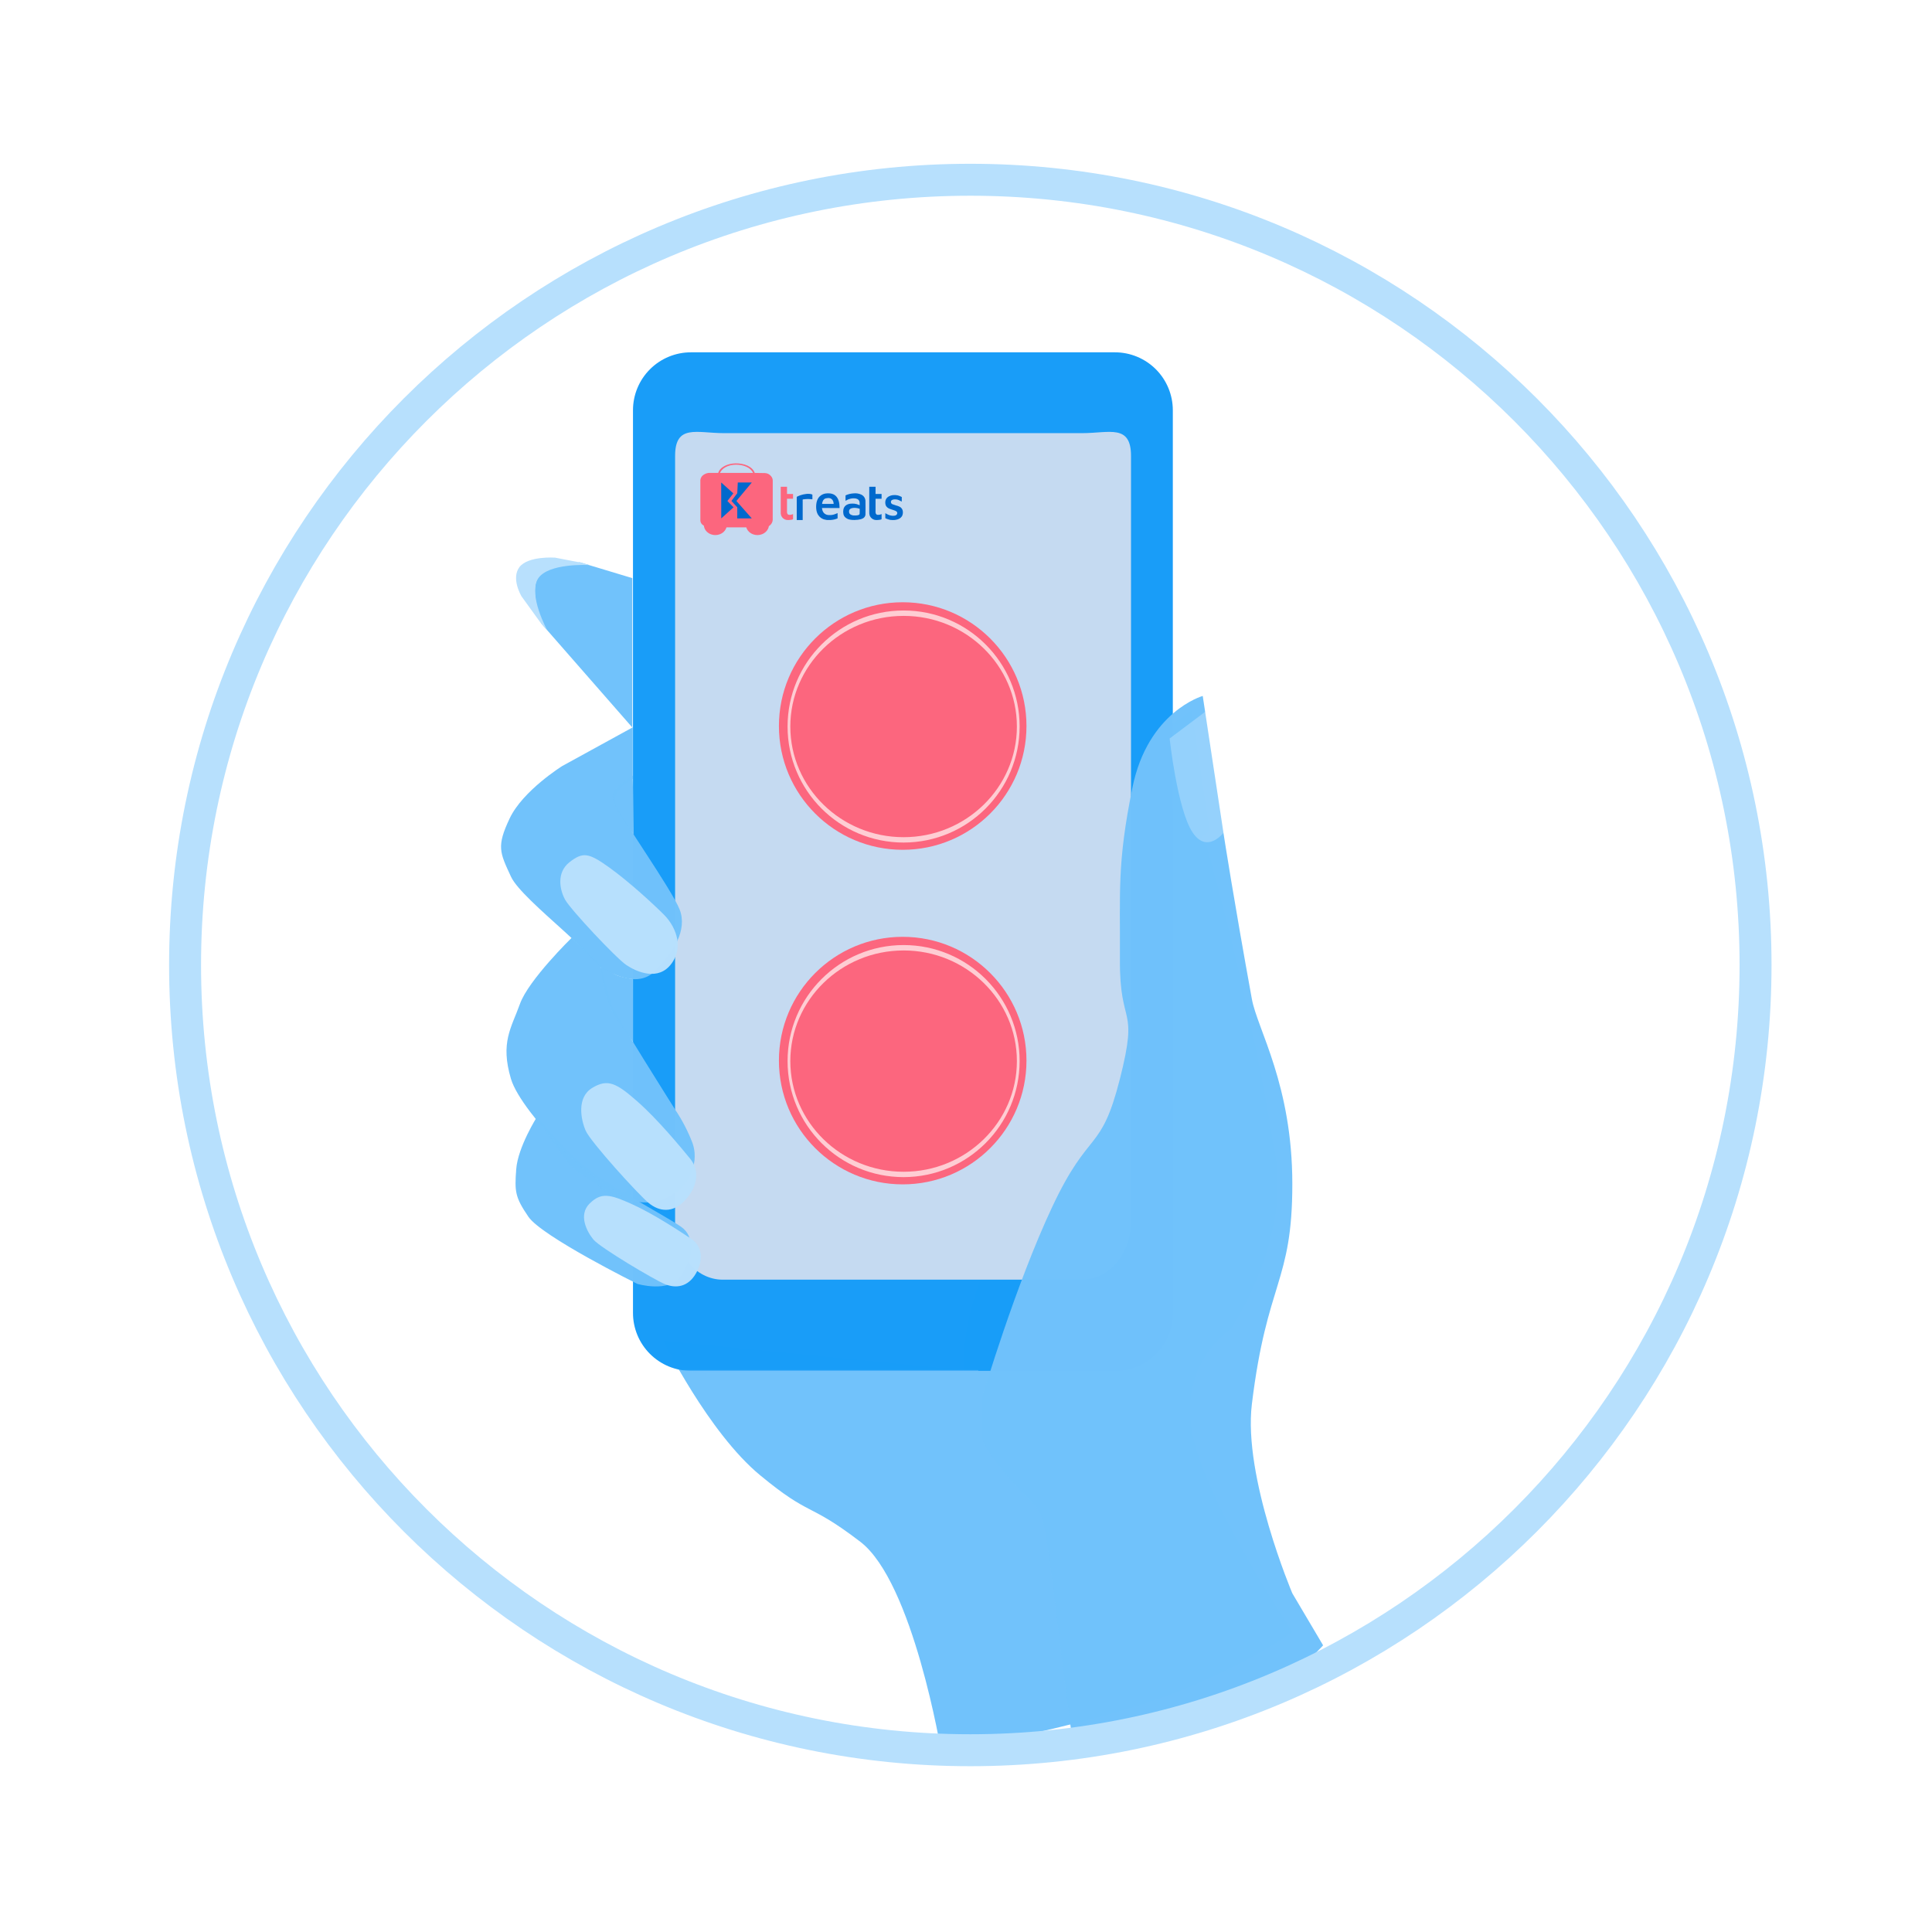
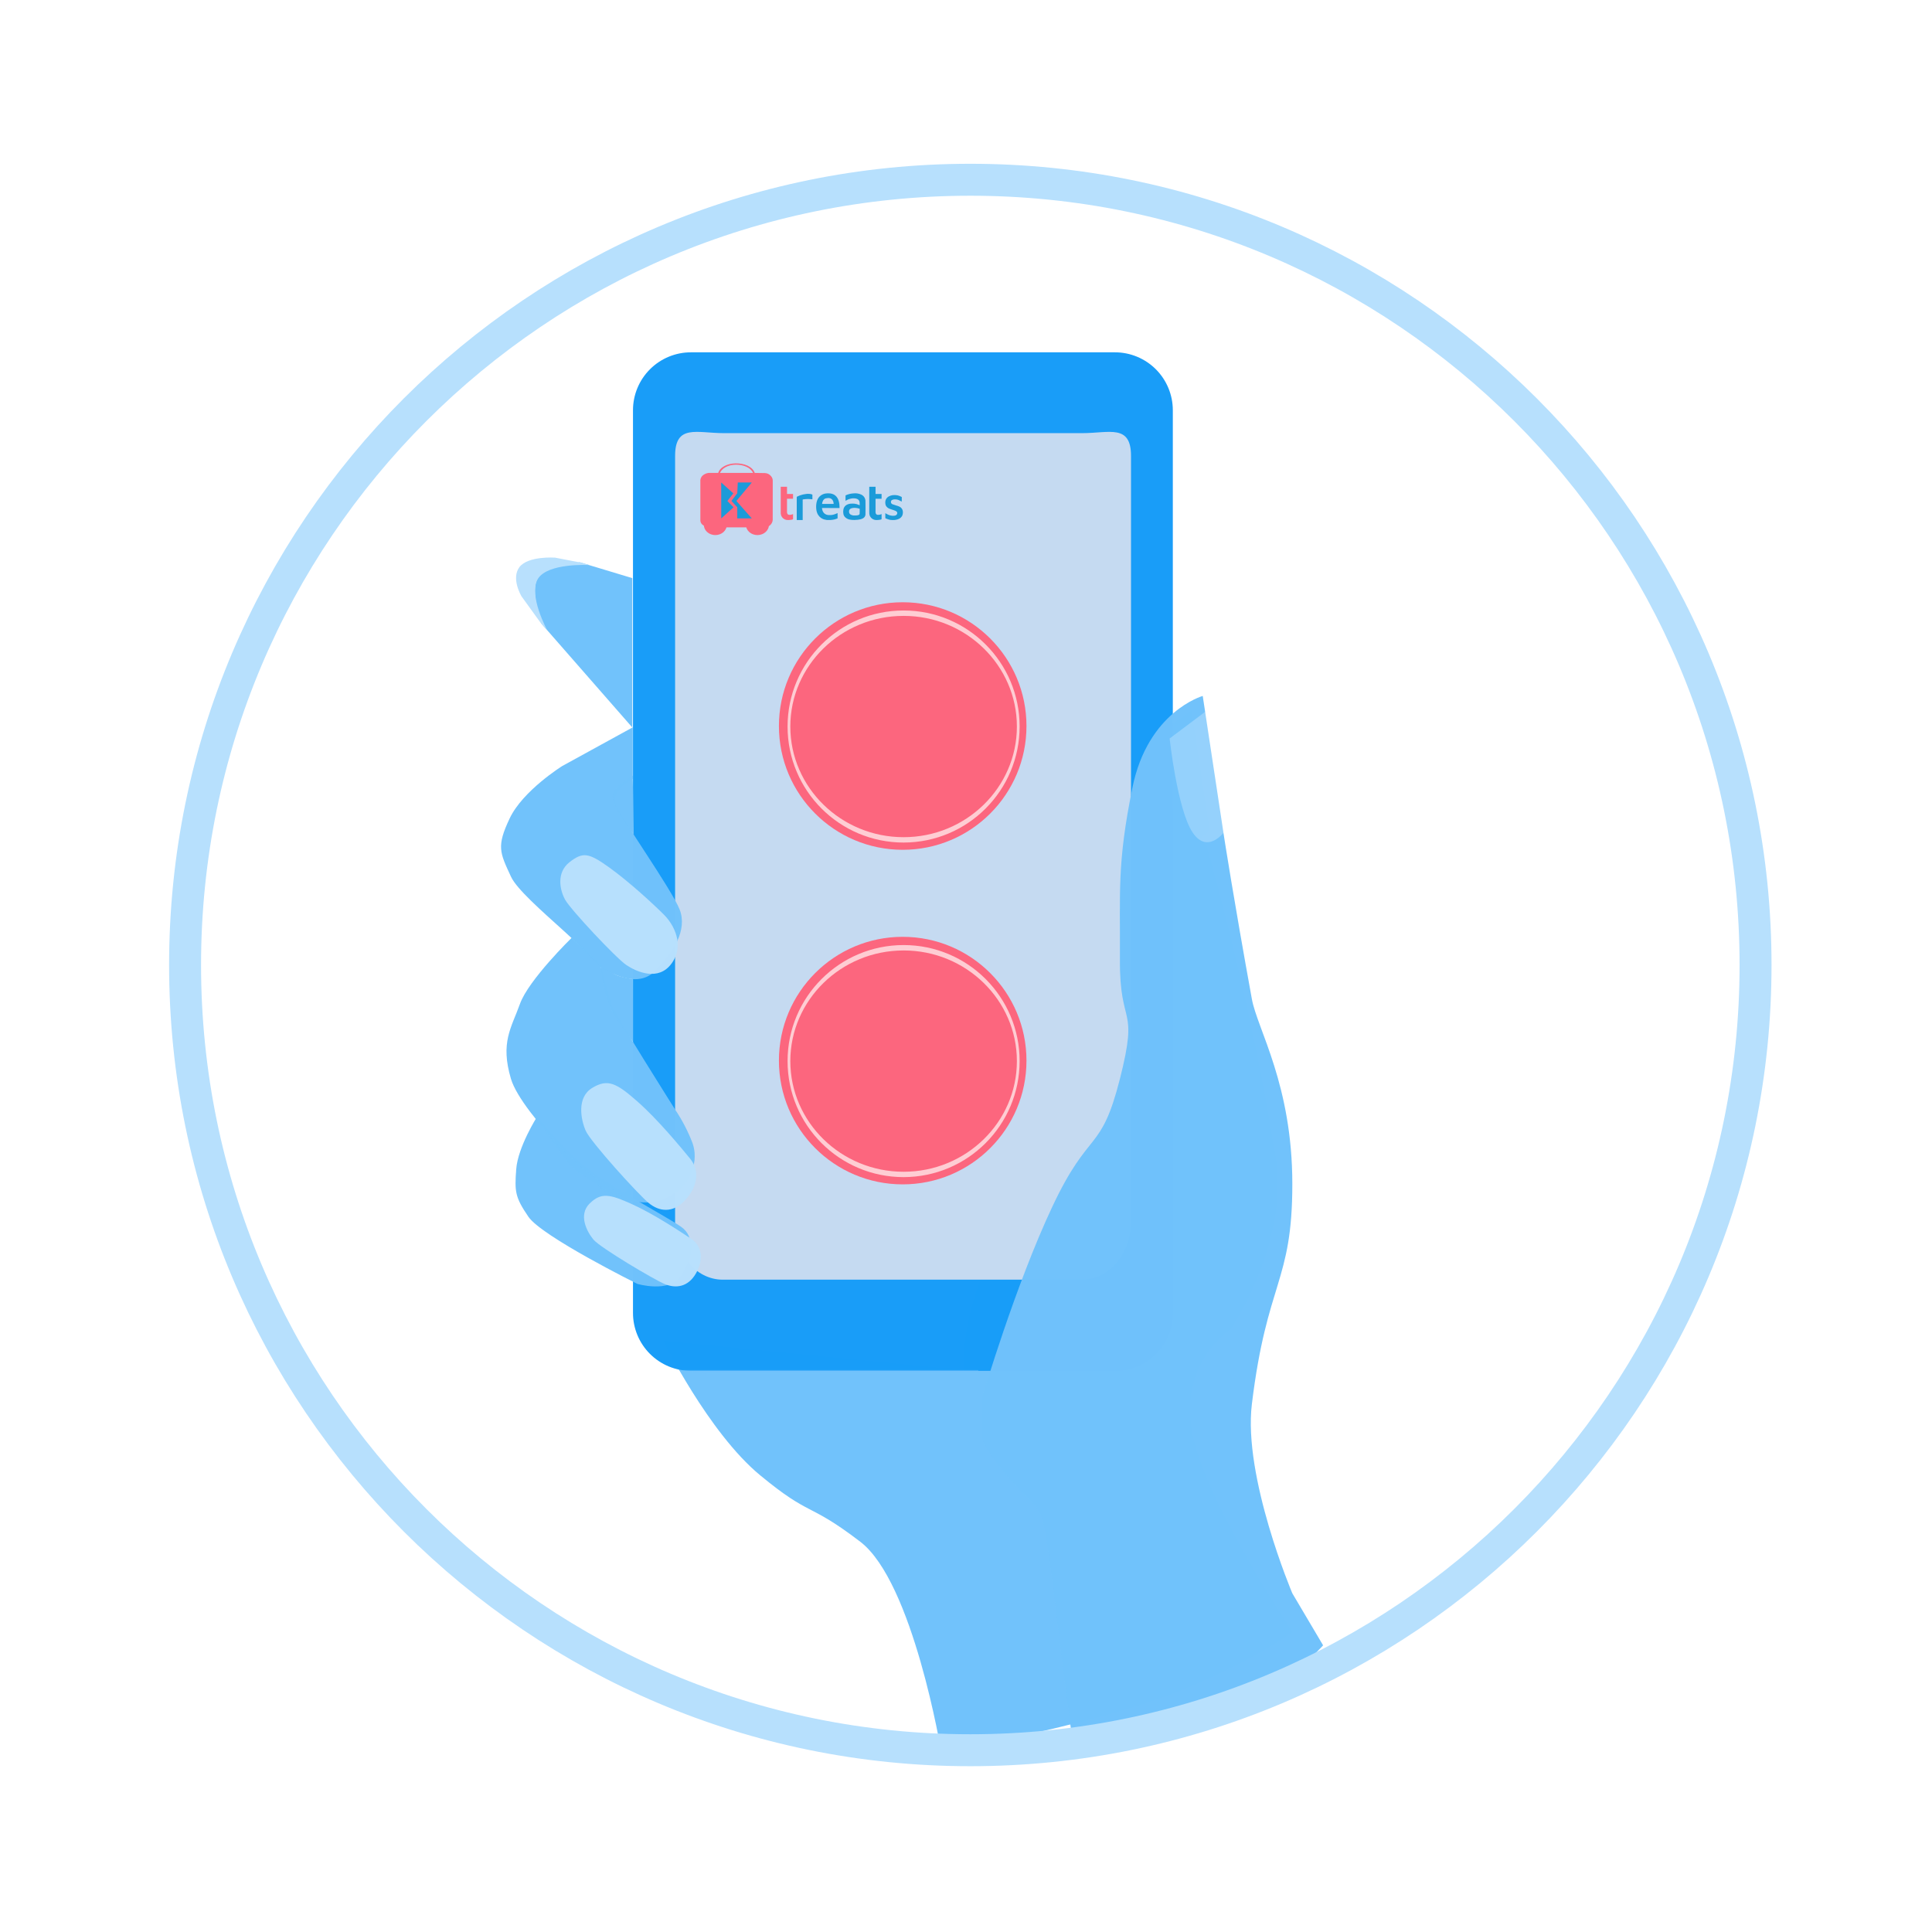
<svg xmlns="http://www.w3.org/2000/svg" width="1451" height="1451" viewBox="0 0 1451 1451">
  <defs>
    <style>
      .cls-1 {
        clip-path: url(#clip-Step_1);
      }

      .cls-2 {
        fill: #FFEFEF;
        opacity: 0.75;
      }

      .cls-3 {
        fill: rgba(255,202,8,0);
      }

      .cls-4 {
        fill: url(#linear-gradient);
      }

      .cls-5 {
        fill: #70C2FB;opacity: 0.99;
      }

      .cls-6 {
        fill: #70C2FB;opacity: 0.45;
      }

      .cls-7 {
        fill: #179CF8;opacity: 0.99;
      }

      .cls-10, .cls-7 {
        fill-rule: evenodd;
      }

      .cls-8 {
        fill: #FC667E;
      }

      .cls-10, .cls-9 {
-         fill: #0069cd;
+         fill: #1B9BD9;
      }

      .cls-11 {
        fill: rgba(255,255,255,0.25);
      }

      .cls-12 {
        fill: #70C2FB;opacity: 0.45;
      }

      .cls-13 {
        fill: #70C2FB;opacity: 0.99;
      }

      .cls-14 {
        fill: #B7E0FD;opacity: 0.99;
      }

      .cls-15 {
        fill: none;
        stroke: #B7E0FD;
        stroke-width: 24px;
        opacity: 1;
      }

      .cls-16, .cls-17 {
        stroke: none;
      }

      .cls-17 {
        fill: rgba(255,202,8,0.1);
      }
    </style>
    <linearGradient id="linear-gradient" x1="3.487" y1="1.332" x2="-0.315" y2="0.425" gradientUnits="objectBoundingBox">
      <stop offset="0" stop-color="#cf9174" />
      <stop offset="1" stop-color="#91624c" />
    </linearGradient>
    <clipPath id="clip-Step_1">
      <rect width="1451" height="1451" />
    </clipPath>
  </defs>
  <g id="Step_1" data-name="Step 1" class="cls-1">
    <rect fill="none" width="1451" height="1451" />
    <rect id="Rectangle_508" data-name="Rectangle 508" fill="none" width="1451" height="1451" />
    <g id="Group_2440" data-name="Group 2440" transform="translate(-3343 -1477)">
      <rect id="Rectangle_509" data-name="Rectangle 509" fill="none" width="1451" height="1451" transform="translate(3346 1477)" />
      <g id="Group_2321" data-name="Group 2321" transform="translate(3482 1612)">
        <g id="Group_2320" data-name="Group 2320" transform="translate(241.925 129.602)">
          <g id="Path_4327" data-name="Path 4327" class="cls-3" transform="translate(58.146 510.177)">
            <path class="cls-16" d="M9.431,0H245.21a9.431,9.431,0,0,1,9.431,9.431v96.2a9.431,9.431,0,0,1-9.431,9.431H9.431A9.431,9.431,0,0,1,0,105.629V9.431A9.431,9.431,0,0,1,9.431,0Z" />
            <path class="cls-17" d="M 9.431 1 C 4.782 1 1 4.782 1 9.431 L 1 105.629 C 1 110.278 4.782 114.06 9.431 114.06 L 245.21 114.06 C 249.859 114.06 253.641 110.278 253.641 105.629 L 253.641 9.431 C 253.641 4.782 249.859 1 245.21 1 L 9.431 1 M 9.431 -7.62939453125e-06 L 245.21 -7.62939453125e-06 C 250.419 -7.62939453125e-06 254.641 4.222 254.641 9.431 L 254.641 105.629 C 254.641 110.838 250.419 115.06 245.21 115.06 L 9.431 115.06 C 4.222 115.06 0 110.838 0 105.629 L 0 9.431 C 0 4.222 4.222 -7.62939453125e-06 9.431 -7.62939453125e-06 Z" />
          </g>
          <path id="Path_4328" data-name="Path 4328" class="cls-4" d="M955.739,760.706s19.06,72.95,12.049,97.487-12.049,61.34-12.049,61.34S956.122,791.157,955.739,760.706Z" transform="translate(-613.805 -355.101)" />
          <g id="Group_2317" data-name="Group 2317" transform="translate(117.318 268.622)">
            <path id="Path_4072" data-name="Path 4072" class="cls-5" d="M-5487.53,2197.271s-28.195-59.612-39.544-3.972,18.093,143.825,18.093,143.825l-18.093,87.442s-38.025,60.893-69.83,118.369-26.8,98.672-26.8,98.672l-225.887-22.126s33.745,68.786,72.514,100.85,35.585,19.658,75.353,50.052,60.834,157.987,60.834,157.987,88.127-15.419,153.359-36.757,110.495-53.368,110.495-53.368-66.442-98.586-75.675-150.988,29.217-76.673,29.217-76.673,48.014-70.911,32.105-137.4c-16.422-107.321-50.275-225.283-50.275-225.283Z" transform="translate(5849.589 -2145.695)" />
            <path id="Path_4077" data-name="Path 4077" class="cls-6" d="M-5719.263,2150.417l-30.715,21.371s11.676,51.317,22.748,68.422,21.54,0,21.54,0Z" transform="translate(6116.077 -2150.417)" />
          </g>
          <g id="Group_2318" data-name="Group 2318" transform="translate(94.471)">
            <path id="Path_1010" data-name="Path 1010" class="cls-7" d="M-276.521,1065.166a43.507,43.507,0,0,0,43.578,43.578H85.335a43.507,43.507,0,0,0,43.578-43.578v-677.8a43.507,43.507,0,0,0-43.578-43.578H-232.943a43.507,43.507,0,0,0-43.578,43.578Z" transform="translate(276.521 -343.789)" />
            <path id="Path_1011" data-name="Path 1011" class="cls-2" d="M-236.7,988.189H33.332c20.233,0,36.575-19.454,36.575-43.578V369.533c0-24.124-16.342-17.12-36.575-17.12H-235.92c-20.233,0-36.574-7-36.574,17.12V944.611C-273.272,968.735-256.931,988.189-236.7,988.189Z" transform="translate(304.125 -291.712)" />
            <g id="Group_2428" data-name="Group 2428" transform="translate(49.604 83.398)">
              <g id="Group_1926" data-name="Group 1926" transform="translate(61.352 17.597)">
                <path id="Path_3096" data-name="Path 3096" class="cls-8" d="M656.459,248.2v18.68a7.628,7.628,0,0,0,.341,2.991,5.4,5.4,0,0,0,3.779,3.19,9.359,9.359,0,0,0,2.7.039,7.751,7.751,0,0,0,1.785-.284c.166-.056.486-.106.594-.256a.6.6,0,0,0,.047-.342v-3.543c-.317.091-.6.266-.915.367a5.385,5.385,0,0,1-1.694.231,1.839,1.839,0,0,1-1.144-.259c-1.013-.707-.778-2.166-.778-3.238v-8.6h4.532v-3.589h-4.532V248.2Z" transform="translate(-656.456 -248.203)" />
                <path id="Path_3112" data-name="Path 3112" class="cls-9" d="M656.459,248.2v18.68a7.628,7.628,0,0,0,.341,2.991,5.4,5.4,0,0,0,3.779,3.19,9.359,9.359,0,0,0,2.7.039,7.751,7.751,0,0,0,1.785-.284c.166-.056.486-.106.594-.256a.6.6,0,0,0,.047-.342v-3.543c-.317.091-.6.266-.915.367a5.385,5.385,0,0,1-1.694.231,1.839,1.839,0,0,1-1.144-.259c-1.013-.707-.778-2.166-.778-3.238v-8.6h4.532v-3.589h-4.532V248.2Z" transform="translate(-589.96 -248.203)" />
                <path id="Path_3098" data-name="Path 3098" class="cls-9" d="M918.934,396.439H923.4V382.049c0-.238-.107-.836.073-1.014.108-.107.332-.105.474-.128.424-.07.85-.1,1.275-.146a20.229,20.229,0,0,1,3.279-.08,15.682,15.682,0,0,1,2.186.184v-2.6c0-.227.1-.738-.073-.912a1.464,1.464,0,0,0-.565-.272,7.753,7.753,0,0,0-1.639-.286,10.942,10.942,0,0,0-2.323.051,20.532,20.532,0,0,0-4.645,1.055,14.637,14.637,0,0,0-1.822.763c-.2.1-.517.195-.636.391a.775.775,0,0,0-.047.395v16.986Z" transform="translate(-906.907 -371.472)" />
                <path id="Path_3111" data-name="Path 3111" class="cls-9" d="M494.536-600.638a16.294,16.294,0,0,0-5.788,1.38l-.269.15-.014,2.031c0,1.12,0,2.036.018,2.036s.223-.132.465-.291a9.558,9.558,0,0,1,3.17-1.3,9.424,9.424,0,0,1,4.153-.141,4.024,4.024,0,0,1,1.958.975,3.3,3.3,0,0,1,.77,1.485,16.187,16.187,0,0,1,.087,2.632c-.023-.009-.282-.137-.583-.282a10.878,10.878,0,0,0-3.352-.947,17.693,17.693,0,0,0-3.188.023c-2.878.446-4.59,1.908-5.1,4.349a9.163,9.163,0,0,0,0,3.324,4.559,4.559,0,0,0,1.494,2.65,7.058,7.058,0,0,0,3.743,1.685,14.273,14.273,0,0,0,3.165.209c3.725-.087,5.993-.7,7.227-1.945a3.526,3.526,0,0,0,.943-2.059c.068-.492.068-9.9,0-10.5a5.448,5.448,0,0,0-1.535-3.411,5.217,5.217,0,0,0-1.58-1.125A10.891,10.891,0,0,0,494.536-600.638Zm1.412,10.9a10.322,10.322,0,0,1,2.746.533l.419.141v1.79c0,1.125-.018,1.881-.05,2.027-.178.833-1.079,1.157-3.388,1.211a7.227,7.227,0,0,1-1.489-.045,5.269,5.269,0,0,1-1.635-.537,2.354,2.354,0,0,1-1.293-1.334,3.529,3.529,0,0,1-.1-1.726c.3-1.266,1.453-1.963,3.443-2.072.314-.018.619-.027.683-.023S495.647-589.754,495.947-589.74Z" transform="translate(-439.8 605.592)" />
                <path id="shop_2x_5_" data-name="shop@2x (5)" class="cls-10" d="M76.729,287.241a8.773,8.773,0,0,0-2.63.8,5.015,5.015,0,0,0-2.7,2.947,6.507,6.507,0,0,0,.119,3.948,4.944,4.944,0,0,0,2.088,2.17,13.517,13.517,0,0,0,2.063.826c.32.1,1.067.337,1.66.53,2.173.708,2.824,1.221,2.824,2.224a1.809,1.809,0,0,1-.965,1.618c-1.1.657-3.411.6-5.265-.132a20.458,20.458,0,0,1-2.6-1.316l-.14-.085v1.917c0,1.788.005,1.918.075,1.94.042.013.318.123.614.246a16.328,16.328,0,0,0,3.018.943,15.245,15.245,0,0,0,3.5.069,9.313,9.313,0,0,0,3.4-1.039,5.44,5.44,0,0,0,2.113-2.216,6.382,6.382,0,0,0,.312-3.906,4.442,4.442,0,0,0-2.508-2.9,13.518,13.518,0,0,0-2.47-.846,23.245,23.245,0,0,1-2.576-.876,1.8,1.8,0,0,1-1.258-1.527,1.617,1.617,0,0,1,1.042-1.8,4.226,4.226,0,0,1,2.036-.36,6.871,6.871,0,0,1,3.815,1.055c.666.33,1.22.6,1.231.6s.02-.773.02-1.718v-1.718l-.6-.285a11.963,11.963,0,0,0-2.627-.976,12.086,12.086,0,0,0-3.606-.129" transform="translate(7.368 -280.965)" />
                <g id="e_2x" data-name="e@2x" transform="translate(26.599 4.919)">
                  <path id="Path_3115" data-name="Path 3115" class="cls-9" d="M70.124-1000.712a8.236,8.236,0,0,0-5.457,2.274,8.2,8.2,0,0,0-1.237,1.6c-.1.181-.409.787-.464.927-.027.069-.066.159-.085.206a11.989,11.989,0,0,0-.45,1.391c-.071.31-.085.379-.137.639a16.48,16.48,0,0,0-.082,5.528c.038.225.154.807.187.933.014.052.036.126.044.165a9.443,9.443,0,0,0,.675,1.8c.074.151.173.335.217.411s.091.156.1.178a8.151,8.151,0,0,0,.982,1.289A10.3,10.3,0,0,0,66-982.066l.365.208a6.031,6.031,0,0,0,.746.373c.077.033.2.088.274.124a5.349,5.349,0,0,0,.672.233,9.6,9.6,0,0,0,1.728.357c.143.016.326.044.409.057.2.033,2.25.033,2.732,0,.532-.038,1.237-.121,1.646-.192l.315-.055c.184-.027.82-.17,1.084-.241l.453-.124c.337-.093.971-.313,1.377-.477l.321-.132.011-1.97c.008-1.081,0-1.975-.011-1.981a.639.639,0,0,0-.208.077,15.256,15.256,0,0,1-1.915.771c-.491.162-.582.189-1.166.346-.1.027-.269.06-.549.11-.1.016-.2.036-.233.044-.134.027-.694.093-1.07.121a13.934,13.934,0,0,1-1.865-.025,6.6,6.6,0,0,1-.892-.162c-.052-.016-.17-.049-.261-.071a2.6,2.6,0,0,1-.247-.082c-.044-.022-.167-.074-.274-.115a4.3,4.3,0,0,1-1.509-1.031,2.865,2.865,0,0,1-.343-.406,1.306,1.306,0,0,0-.082-.11,1.874,1.874,0,0,1-.192-.288.754.754,0,0,0-.077-.132,1.7,1.7,0,0,1-.126-.225c-.027-.06-.08-.178-.118-.261a5.845,5.845,0,0,1-.258-.672c-.016-.06-.041-.137-.055-.173a.429.429,0,0,1-.025-.129.109.109,0,0,0-.025-.08.248.248,0,0,1-.038-.118c-.008-.057-.03-.173-.047-.255s-.041-.219-.052-.3-.03-.176-.038-.206a2.423,2.423,0,0,1-.03-.271l-.016-.217,1.24.016c.683.011,3.651.019,6.592.022l5.35,0,.008-.409a19.664,19.664,0,0,0-.134-2.34,15.4,15.4,0,0,0-.491-2.5,12.5,12.5,0,0,0-.439-1.248,7.968,7.968,0,0,0-1.122-1.876,7.181,7.181,0,0,0-1.5-1.38c-.077-.047-.189-.115-.25-.159a6.63,6.63,0,0,0-1.44-.656c-.159-.049-.318-.1-.357-.112-.066-.022-.258-.071-.562-.137-.074-.019-.211-.044-.3-.058l-.329-.052A14.883,14.883,0,0,0,70.124-1000.712Zm1.317,3.481c.151.016.329.041.4.055.272.049.455.09.521.11l.192.055a1.974,1.974,0,0,1,.343.124,3.337,3.337,0,0,1,.628.351,4.026,4.026,0,0,1,.691.664c.027.044.071.1.093.132a4.291,4.291,0,0,1,.4.746c.025.06.058.132.071.156s.134.384.143.425c.014.072.03.14.1.425a6.471,6.471,0,0,1,.165,1.191c-.005.005-1.967.011-4.359.011H66.484l.014-.132c.008-.071.03-.2.047-.293s.036-.214.044-.275.077-.335.091-.381.036-.129.052-.181c.071-.26.1-.348.115-.4.014-.03.049-.129.082-.219a3.714,3.714,0,0,1,1.141-1.7c.058-.044.132-.1.159-.129a.21.21,0,0,1,.08-.047.856.856,0,0,0,.145-.082,3.053,3.053,0,0,1,.623-.3A13.412,13.412,0,0,1,71.441-997.231Z" transform="translate(-62.018 1000.735)" />
                  <path id="Path_3116" data-name="Path 3116" class="cls-9" d="M177.36-809.9a.055.055,0,0,0,.052,0c.011-.008-.005-.016-.036-.014S177.339-809.911,177.36-809.9Z" transform="translate(-174.184 815.154)" />
                  <path id="Path_3117" data-name="Path 3117" class="cls-9" d="M181.36-809.9a.055.055,0,0,0,.052,0c.011-.008-.005-.016-.036-.014S181.338-809.911,181.36-809.9Z" transform="translate(-178.074 815.154)" />
                  <path id="Path_3118" data-name="Path 3118" class="cls-9" d="M184.724-807.772a.184.184,0,0,0,.011.11c.011.008.022-.036.022-.1C184.757-807.9,184.74-807.9,184.724-807.772Z" transform="translate(-181.355 813.158)" />
                  <path id="Path_3119" data-name="Path 3119" class="cls-9" d="M186.724-799.772a.184.184,0,0,0,.011.11c.011.008.022-.036.022-.1C186.757-799.9,186.74-799.9,186.724-799.772Z" transform="translate(-183.3 805.378)" />
                  <path id="Path_3120" data-name="Path 3120" class="cls-9" d="M160.614-795.965c-.069.08-.071.11-.006.049a.491.491,0,0,0,.074-.077C160.683-796.012,160.639-796,160.614-795.965Z" transform="translate(-157.857 801.617)" />
                  <path id="Path_3121" data-name="Path 3121" class="cls-9" d="M155-783.97c0,.014.014.019.027.011s.027-.022.027-.03-.011-.011-.027-.011A.03.03,0,0,0,155-783.97Z" transform="translate(-152.449 789.946)" />
                  <path id="Path_3122" data-name="Path 3122" class="cls-9" d="M150.614-779.965c-.069.08-.071.11-.006.049a.482.482,0,0,0,.074-.077C150.683-780.012,150.639-780,150.614-779.965Z" transform="translate(-148.132 786.056)" />
                  <path id="Path_3123" data-name="Path 3123" class="cls-9" d="M194.366-748.955a.033.033,0,0,0,.014.044c.014.008.027,0,.027-.025C194.407-748.985,194.391-748.993,194.366-748.955Z" transform="translate(-190.732 755.886)" />
                  <path id="Path_3124" data-name="Path 3124" class="cls-9" d="M127-725.97c0,.014.014.019.027.011s.027-.022.027-.03-.011-.011-.027-.011A.03.03,0,0,0,127-725.97Z" transform="translate(-125.217 733.537)" />
                  <path id="Path_3125" data-name="Path 3125" class="cls-9" d="M127-556.973a.03.03,0,0,0,.03.027c.014,0,.019-.014.011-.027s-.022-.027-.03-.027S127-556.989,127-556.973Z" transform="translate(-125.217 569.173)" />
                  <path id="Path_3126" data-name="Path 3126" class="cls-9" d="M141-514.973a.03.03,0,0,0,.03.028c.014,0,.019-.014.011-.028s-.022-.027-.03-.027S141-514.989,141-514.973Z" transform="translate(-138.833 528.325)" />
                  <path id="Path_3127" data-name="Path 3127" class="cls-9" d="M196.588-492.757a.078.078,0,0,0,.005.074c.036.022.049-.022.027-.08S196.6-492.815,196.588-492.757Z" transform="translate(-192.89 506.735)" />
                  <path id="Path_3128" data-name="Path 3128" class="cls-9" d="M150.337-491.834c.027.036.06.069.074.069s0-.03-.038-.069C150.291-491.922,150.274-491.922,150.337-491.834Z" transform="translate(-147.877 505.859)" />
                  <path id="Path_3129" data-name="Path 3129" class="cls-9" d="M160.3-471.959c.011.022.03.041.044.041s.014-.016-.006-.041A.165.165,0,0,0,160.3-472C160.293-472,160.3-471.981,160.3-471.959Z" transform="translate(-157.6 486.505)" />
                  <path id="Path_3130" data-name="Path 3130" class="cls-9" d="M163.984-465.872c.038.044.077.088.085.1a.2.2,0,0,1,.03.055c.008.022.019.027.03.011s-.036-.077-.1-.137C163.948-465.924,163.934-465.93,163.984-465.872Z" transform="translate(-161.159 480.583)" />
                  <path id="Path_3131" data-name="Path 3131" class="cls-9" d="M216.363-447.973c.008.014.022.027.03.027s.011-.014.011-.027a.028.028,0,0,0-.03-.027C216.36-448,216.355-447.989,216.363-447.973Z" transform="translate(-212.125 463.164)" />
                  <path id="Path_3132" data-name="Path 3132" class="cls-9" d="M175.582-446.4c.047.052.085.1.091.107s.011.005.019,0-.033-.055-.091-.107l-.1-.093Z" transform="translate(-172.387 461.705)" />
                  <path id="Path_3133" data-name="Path 3133" class="cls-9" d="M218-444.078a.166.166,0,0,0,.041.044c.036.03.038.027.025-.011S218-444.108,218-444.078Z" transform="translate(-213.721 459.362)" />
                  <path id="Path_3134" data-name="Path 3134" class="cls-9" d="M222.363-437.973c.008.014.022.027.03.027s.011-.014.011-.027a.028.028,0,0,0-.03-.027C222.36-438,222.355-437.989,222.363-437.973Z" transform="translate(-217.96 453.438)" />
                  <path id="Path_3135" data-name="Path 3135" class="cls-9" d="M224-434.078a.167.167,0,0,0,.041.044c.036.03.038.027.025-.011S224-434.108,224-434.078Z" transform="translate(-219.556 449.636)" />
                  <path id="Path_3136" data-name="Path 3136" class="cls-9" d="M228.363-427.973c.008.014.022.027.03.027s.011-.014.011-.027a.028.028,0,0,0-.03-.027C228.36-428,228.355-427.989,228.363-427.973Z" transform="translate(-223.796 443.712)" />
                  <path id="Path_3137" data-name="Path 3137" class="cls-9" d="M230.415-423.945a.263.263,0,0,0,.06.055c.005,0-.005-.025-.025-.055s-.047-.055-.06-.055S230.388-423.975,230.415-423.945Z" transform="translate(-225.766 439.822)" />
                  <path id="Path_3138" data-name="Path 3138" class="cls-9" d="M234.667-418.8c-.011.016,0,.052.033.08s.055.036.055.019-.011-.033-.025-.033-.03-.022-.036-.049S234.678-418.816,234.667-418.8Z" transform="translate(-229.927 434.773)" />
                  <path id="Path_3139" data-name="Path 3139" class="cls-9" d="M205-412.877c0,.011.027.036.063.058.06.038.06.038.008-.022S205-412.91,205-412.877Z" transform="translate(-201.078 429.023)" />
                  <path id="Path_3140" data-name="Path 3140" class="cls-9" d="M238.663-412.817c-.008.047,0,.091.011.1s.022-.03.022-.082C238.7-412.921,238.679-412.929,238.663-412.817Z" transform="translate(-233.813 429.023)" />
                  <path id="Path_3141" data-name="Path 3141" class="cls-9" d="M210.4-408.973c-.008.014,0,.027.027.027s.036-.014.027-.027-.022-.027-.027-.027S210.412-408.989,210.4-408.973Z" transform="translate(-206.331 425.233)" />
                  <path id="Path_3142" data-name="Path 3142" class="cls-9" d="M214.391-406.466c-.008.016,0,.03.025.03a.064.064,0,0,1,.052.033c.005.019.019.027.03.019s-.005-.038-.036-.063S214.4-406.485,214.391-406.466Z" transform="translate(-210.208 422.779)" />
                  <path id="Path_3143" data-name="Path 3143" class="cls-9" d="M241.2-405.456c0,.044.005.06.014.033a.207.207,0,0,0,0-.082C241.205-405.522,241.2-405.5,241.2-405.456Z" transform="translate(-236.284 421.841)" />
                  <path id="Path_3144" data-name="Path 3144" class="cls-9" d="M220.295-402.151c-.049.022-.047.025.019.025a.118.118,0,0,1,.085.036c.005.019.019.027.03.019C220.465-402.1,220.35-402.173,220.295-402.151Z" transform="translate(-215.92 418.576)" />
                  <path id="Path_3145" data-name="Path 3145" class="cls-9" d="M238.509-400.957a.069.069,0,0,0,.014.06c.019.033.025.027.025-.022S238.534-401,238.509-400.957Z" transform="translate(-233.665 417.432)" />
                  <path id="Path_3146" data-name="Path 3146" class="cls-9" d="M226.6-398.875l-.1.019.118.005c.074,0,.112-.008.1-.025a.048.048,0,0,0-.022-.025A.856.856,0,0,1,226.6-398.875Z" transform="translate(-221.988 415.41)" />
                  <path id="Path_3147" data-name="Path 3147" class="cls-9" d="M235.36-395.9a.056.056,0,0,0,.052,0c.011-.008-.005-.016-.036-.014S235.339-395.911,235.36-395.9Z" transform="translate(-230.593 412.512)" />
                  <path id="Path_3148" data-name="Path 3148" class="cls-9" d="M597.36-765.9a.055.055,0,0,0,.052,0c.011-.008-.005-.016-.036-.014S597.338-765.911,597.36-765.9Z" transform="translate(-582.662 772.362)" />
                  <path id="Path_3149" data-name="Path 3149" class="cls-9" d="M589.281-763.872a.148.148,0,0,1-.126.134c-.044.008-.047.011-.008.027.066.025.2-.115.162-.17C589.287-763.916,589.281-763.913,589.281-763.872Z" transform="translate(-574.66 770.402)" />
                  <path id="Path_3150" data-name="Path 3150" class="cls-9" d="M600.439-763.367c-.016.047.014.071.058.047.022-.014.019-.03-.005-.052S600.452-763.4,600.439-763.367Z" transform="translate(-585.663 769.903)" />
                  <path id="Path_3151" data-name="Path 3151" class="cls-9" d="M604.3-759.945c.027.03.055.049.063.044s-.063-.1-.093-.1C604.255-760,604.268-759.975,604.3-759.945Z" transform="translate(-589.386 766.604)" />
                  <path id="Path_3152" data-name="Path 3152" class="cls-9" d="M585.042-754.591a.153.153,0,0,1-.036.113c-.019.005-.027.019-.019.03.038.041.1-.082.077-.162S585.045-754.692,585.042-754.591Z" transform="translate(-570.637 761.42)" />
                  <path id="Path_3153" data-name="Path 3153" class="cls-9" d="M608.366-754.955a.033.033,0,0,0,.014.044c.014.008.027,0,.027-.025C608.407-754.985,608.391-754.993,608.366-754.955Z" transform="translate(-593.374 761.721)" />
                  <path id="Path_3154" data-name="Path 3154" class="cls-9" d="M610.366-750.955a.033.033,0,0,0,.014.044c.014.008.027,0,.027-.025C610.407-750.985,610.391-750.993,610.366-750.955Z" transform="translate(-595.319 757.831)" />
                  <path id="Path_3155" data-name="Path 3155" class="cls-9" d="M612.563-746.872c-.008.03,0,.063.011.071s.025-.016.025-.055C612.6-746.941,612.582-746.949,612.563-746.872Z" transform="translate(-597.456 753.888)" />
                  <path id="Path_3156" data-name="Path 3156" class="cls-9" d="M583-741.97c0,.014.014.019.027.011s.027-.022.027-.03-.011-.011-.027-.011A.03.03,0,0,0,583-741.97Z" transform="translate(-568.708 749.098)" />
                  <path id="Path_3157" data-name="Path 3157" class="cls-9" d="M614.366-740.955a.034.034,0,0,0,.014.044c.014.008.027,0,.027-.025C614.407-740.985,614.391-740.994,614.366-740.955Z" transform="translate(-599.21 748.105)" />
                  <path id="Path_3158" data-name="Path 3158" class="cls-9" d="M616.363-735.973c.008.014.022.027.03.027s.011-.014.011-.027a.028.028,0,0,0-.03-.027C616.36-736,616.355-735.989,616.363-735.973Z" transform="translate(-601.152 743.263)" />
                  <path id="Path_3159" data-name="Path 3159" class="cls-9" d="M579-731.97c0,.014.014.019.027.011s.027-.022.027-.03-.011-.011-.027-.011A.03.03,0,0,0,579-731.97Z" transform="translate(-564.817 739.372)" />
                  <path id="Path_3160" data-name="Path 3160" class="cls-9" d="M618.363-729.973c.008.014.022.027.03.027s.011-.014.011-.027a.028.028,0,0,0-.03-.027C618.36-730,618.355-729.989,618.363-729.973Z" transform="translate(-603.097 737.427)" />
                  <path id="Path_3161" data-name="Path 3161" class="cls-9" d="M563-697.882c0,.03.011.049.027.038a.043.043,0,0,0,.008-.055C563.017-697.956,563-697.951,563-697.882Z" transform="translate(-549.256 706.245)" />
                  <path id="Path_3162" data-name="Path 3162" class="cls-9" d="M561-692.936c0,.022.014.033.027.025a.033.033,0,0,0,.014-.044C561.016-692.994,561-692.985,561-692.936Z" transform="translate(-547.311 701.422)" />
                  <path id="Path_3163" data-name="Path 3163" class="cls-9" d="M559.081-685.785c0,.03.008.038.016.016a.055.055,0,0,0,0-.052C559.087-685.832,559.078-685.815,559.081-685.785Z" transform="translate(-545.444 694.463)" />
                  <path id="Path_3164" data-name="Path 3164" class="cls-9" d="M605.651-685.844l-.151.159.159-.151c.146-.137.17-.165.148-.165C605.8-686,605.733-685.929,605.651-685.844Z" transform="translate(-590.59 694.634)" />
                  <path id="Path_3165" data-name="Path 3165" class="cls-9" d="M561-682.528c0,.019.011.033.025.033s.03.041.036.088c.008.091.008.091.025.016a.112.112,0,0,0-.033-.121C561.022-682.539,561-682.545,561-682.528Z" transform="translate(-547.311 691.267)" />
                  <path id="Path_3166" data-name="Path 3166" class="cls-9" d="M565-674.877c0,.011.027.036.063.057.06.038.06.038.008-.022S565-674.91,565-674.877Z" transform="translate(-551.201 683.835)" />
                </g>
              </g>
              <g id="Group_2006" data-name="Group 2006" transform="translate(1)">
                <g id="Group_1981" data-name="Group 1981" transform="translate(13.363)">
                  <g id="Group_1924" data-name="Group 1924">
                    <g id="Group_1892" data-name="Group 1892">
                      <path id="Cart_4_" class="cls-8" d="M294.881,82.745c-1.7-5.067-8.1-7.366-14.384-7.286-5.994.076-11.73,2.709-13.111,7.286h.153c-.588.017,8.04.006,18.233,0C290.02,82.743,294.881,82.745,294.881,82.745Zm-1.22,0H268.7c1.433-3.427,5.786-6.287,12.213-6.3,5.527.051,10.883,2.084,12.746,6.3Z" transform="translate(-267.387 -75.457)" />
                    </g>
                  </g>
                </g>
                <g id="Group_1924-2" data-name="Group 1924" transform="translate(0 7.183)">
                  <g id="Group_1892-2" data-name="Group 1892" transform="translate(0 0)">
                    <path id="Subtraction_1" data-name="Subtraction 1" class="cls-8" d="M8.634,7.778a9.5,9.5,0,0,1-3.3-.587,8.722,8.722,0,0,1-2.8-1.671,7.671,7.671,0,0,1-1.873-2.5A6.957,6.957,0,0,1,0,.063C0,.046,0,.029,0,.011H17.29V0c0,.018,0,.035,0,.053v.01a6.959,6.959,0,0,1-.679,3,7.706,7.706,0,0,1-1.853,2.452,8.742,8.742,0,0,1-2.748,1.654,9.495,9.495,0,0,1-3.366.606Z" transform="translate(2.593 38.905)" />
                    <path id="Subtraction_2" data-name="Subtraction 2" class="cls-8" d="M8.633,12.213a9.5,9.5,0,0,1-3.3-.587,8.724,8.724,0,0,1-2.8-1.671,7.674,7.674,0,0,1-1.873-2.5A6.957,6.957,0,0,1,0,4.5c0-.017,0-.034,0-.051H15.669V0A7.117,7.117,0,0,1,17.29,4.5a6.96,6.96,0,0,1-.679,3,7.706,7.706,0,0,1-1.853,2.452,8.742,8.742,0,0,1-2.748,1.654,9.494,9.494,0,0,1-3.366.606Z" transform="translate(34.212 34.469)" />
                    <path id="Cart_4_2" data-name="Cart_4_" class="cls-8" d="M80.282,173.373c-1.973-.069-7.462-.118-7.462-.118H37.892a8.425,8.425,0,0,0-4.5,2,5.6,5.6,0,0,0-1.656,3.307l.007,30.357a4.239,4.239,0,0,0,1.774,3.387,9.015,9.015,0,0,0,4.442,1.8l42.177.055a6.454,6.454,0,0,0,4.138-1.788,5.884,5.884,0,0,0,1.8-3.8l.031-29.721a5.114,5.114,0,0,0-1.311-3.2A6.021,6.021,0,0,0,80.282,173.373Z" transform="translate(-31.739 -173.255)" />
                  </g>
                </g>
                <g id="Group_1995" data-name="Group 1995" transform="translate(15.645 14.364)">
                  <path id="Path_3174" data-name="Path 3174" class="cls-9" d="M0,0,9.119,8.163h0L4.654,13.89l4.595,4.744-9.2,8.33Z" transform="translate(0 0)" />
                  <path id="Path_3173" data-name="Path 3173" class="cls-9" d="M-5390.036,14005.02l-.395,8.047-4.387,5.824,4.387,4.746v8.346h10.9l-11.546-13.092,11.575-13.871Z" transform="translate(5402.494 -14005.02)" />
                </g>
              </g>
            </g>
          </g>
          <g id="Group_2319" data-name="Group 2319" transform="translate(127.064 258.073)">
            <path id="Path_4072-2" data-name="Path 4072" class="cls-5" d="M-5535.464,2154.589s-41.215,11.606-52.818,68.94-9.083,77.134-9.383,129.08,14.36,33.069,0,89.591-22.812,36.574-50.712,95.865-52.151,141.538-52.151,141.538v34.463s4.9,14.767,37.26,46.465c12.846,12.584,10.85,37.539,29.445,174.515,0,0,1.278,10.005,67.984-11.983,15.543-5.123,31.618-4.538,46.4-9.083,47.241-14.532,74.379-46.366,74.379-46.366l-23.116-39.072s-37.051-87.346-30.38-142.1c11.307-92.812,30.38-90.836,30.38-165.32s-26.249-116.169-30.38-138.882c-13.588-74.689-20.883-121.839-20.883-121.839Z" transform="translate(5930.769 -2154.589)" />
            <path id="Path_4077-2" data-name="Path 4077" class="cls-11" d="M-5718.928,2150.741l-27.22,20.453s5.772,52.807,17.009,70.167,24,0,24,0Z" transform="translate(6116.583 -2139.223)" />
            <path id="Path_4080" data-name="Path 4080" class="cls-12" d="M-5843.118,2276.469h226.751v2.517h-204.2Z" transform="translate(5843.118 -1770.181)" />
          </g>
          <path id="Path_4329" data-name="Path 4329" class="cls-13" d="M-5784.277,2257.918l17.846-39.756v6.184s-.733,9.693-9.051,19.466S-5784.277,2257.918-5784.277,2257.918Z" transform="translate(5860.904 -1599.306)" />
          <g id="Finger2" transform="translate(6.66 154.114)">
            <path id="Path_4366" data-name="Path 4366" class="cls-5" d="M-12317.662-484.75l-39.412-11.889s-25.666,2.081-31.654,11.889,2.586,33.922,2.586,33.922l68.48,78.265Z" transform="translate(12404.978 500.227)" />
            <path id="Path_4372" data-name="Path 4372" class="cls-14" d="M-12114.273-620.865s-14.793-27.038-7.164-39.15,38.777-10.24,38.777-10.24l-6.516-1.854-19.416-3.732s-20.33-1.446-26.781,7.126,1.563,21.919,1.563,21.919l13.984,19.356Z" transform="translate(12137.884 675.934)" />
          </g>
          <g id="Finger3" transform="translate(-4.617 281.632)">
            <path id="Path_4363" data-name="Path 4363" class="cls-5" d="M-12307.509-405.672l-52.932,29.049s-29.664,18.459-39.549,39.4-7.51,25.389,1.047,43.808c4.334,9.32,23,25.614,39.457,40.514,15.521,14.059,28.74,27.621,28.74,27.621s24.549,17.409,39.287,3.206,25.154-31.607,19.121-46.821-44.277-68.975-48.145-79.053,12.973-19.072,12.973-19.072Z" transform="translate(12406.441 405.672)" />
            <path id="Path_4370" data-name="Path 4370" class="cls-13" d="M-12345.143-293.089l.789,44.4s-16.859-21.029-15.912-30.235C-12358.822-285.054-12345.143-293.089-12345.143-293.089Z" transform="translate(12444.03 329.385)" />
            <path id="Path_4373" data-name="Path 4373" class="cls-14" d="M-12063.938-443.7c-7.75-5.2-41.891-41.666-45.967-49.043s-6.705-20.4,3.309-28.221,14.385-7.089,29.742,3.935,33.512,27.862,41.225,35.584,15.492,22.96,5.678,36.568S-12056.188-438.505-12063.938-443.7Z" transform="translate(12158.037 622.239)" />
            <path id="Path_4377" data-name="Path 4377" class="cls-13" d="M-12123.445-393.627l8.436,9.242s11.963,12.5,15.861,14.884-.777-1.3-14.756-15.658l-7.271-6.772Z" transform="translate(12176.609 551.636)" />
          </g>
          <g id="Finger5" transform="translate(6.264 574.03)">
            <path id="Path_4365" data-name="Path 4365" class="cls-5" d="M-12380.08-213.93s-14.473,22.8-15.7,39.515-.937,20.9,9.176,35.707,81.779,50.378,81.779,50.378,24.008,7.149,32.879-6.046,11.064-29.089,0-36.826-50.846-28.585-69.7-43.213S-12380.08-213.93-12380.08-213.93Z" transform="translate(12396.284 213.93)" />
            <path id="Path_4379" data-name="Path 4379" class="cls-14" d="M52.244,72.6c-7.635-4.69-43.622-34.64-47.638-41.3s-8.535-20.2,1.33-27.26S22.04-.569,37.171,9.381,69.426,35.033,77.026,42s6.891,17.325-.511,26.461S59.88,77.289,52.244,72.6Z" transform="translate(49.127 62.216) rotate(-9)" />
          </g>
          <g id="Finger4" transform="translate(-0.537 439.611)">
            <path id="Path_4364" data-name="Path 4364" class="cls-5" d="M-12354.773-304.646s-32.5,31.7-38.941,49.738-14.9,28.854-6.779,56.246,70.752,85.271,70.752,85.271,28.588,14.129,47.057,3.919,23.236-28.047,18.535-41a126.863,126.863,0,0,0-12.873-24.848s-46.6-73.6-48.225-79.584-7.84-28.308-7.84-28.308Z" transform="translate(12403.832 304.646)" />
            <path id="Path_4369" data-name="Path 4369" class="cls-13" d="M-12361.633-291.167s6.053,3.966,10.547,6.382,13.707,3.67,13.707,3.67l.02,14.667v32.286s-13.449-16.706-17.9-27.805S-12361.633-291.167-12361.633-291.167Z" transform="translate(12432.313 312.246)" />
            <path id="Path_4378" data-name="Path 4378" class="cls-14" d="M57.877,86.251C49.417,80.679,9.552,45.1,5.1,37.185s-9.454-24,1.474-32.386,17.839-5.475,34.6,6.346S76.909,41.621,85.329,49.9s7.632,20.583-.564,31.437S66.335,91.823,57.877,86.251Z" transform="matrix(0.995, 0.105, -0.105, 0.995, 58.296, 107.412)" />
            <path id="Path_4376" data-name="Path 4376" class="cls-13" d="M-12124.318-394.141s18.994,26.8,23,30.281,22.85,15.353,30.523,19.766a36.42,36.42,0,0,0,13.783,4.9s-24.012-13.436-40.018-27.1A227.108,227.108,0,0,1-12124.318-394.141Z" transform="translate(12151.707 537.233)" />
          </g>
          <g id="Group_2357" data-name="Group 2357" transform="translate(204.075 187.711)">
            <g id="Group_2336" data-name="Group 2336" transform="translate(0 0)">
              <path id="Path_3174-2" data-name="Path 3174" class="cls-8" d="M309,366.908a92.957,92.957,0,1,1-92.956-92.955A92.96,92.96,0,0,1,309,366.908Z" transform="translate(-123.087 -273.953)" />
              <g id="Group_1986" data-name="Group 1986" transform="translate(6.489 6.185)">
                <path id="Path_3175" data-name="Path 3175" class="cls-2" d="M233.562,467.9a87.147,87.147,0,1,1,87.151-87.147A87.243,87.243,0,0,1,233.562,467.9Zm0-170.232c-46.907,0-85.069,37.281-85.069,83.1s38.162,83.1,85.069,83.1,85.076-37.281,85.076-83.1-38.162-83.106-85.076-83.106Z" transform="translate(-146.419 -293.609)" />
              </g>
            </g>
          </g>
          <g id="Group_2358" data-name="Group 2358" transform="translate(204.075 438.985)">
            <g id="Group_2336-2" data-name="Group 2336">
              <path id="Path_3174-3" data-name="Path 3174" class="cls-8" d="M309,366.908a92.957,92.957,0,1,1-92.956-92.955A92.96,92.96,0,0,1,309,366.908Z" transform="translate(-123.087 -273.953)" />
              <g id="Group_1986-2" data-name="Group 1986" transform="translate(6.489 6.185)">
                <path id="Path_3175-2" data-name="Path 3175" class="cls-2" d="M233.562,467.9a87.147,87.147,0,1,1,87.151-87.147A87.243,87.243,0,0,1,233.562,467.9Zm0-170.232c-46.907,0-85.069,37.281-85.069,83.1s38.162,83.1,85.069,83.1,85.076-37.281,85.076-83.1-38.162-83.106-85.076-83.106Z" transform="translate(-146.419 -293.609)" />
              </g>
            </g>
          </g>
        </g>
        <path id="Path_4330" data-name="Path 4330" class="cls-15" d="M850.36,941.93c0,325.7-264.036,589.74-589.741,589.74s-589.74-264.036-589.74-589.74,264.036-589.741,589.74-589.741S850.36,616.225,850.36,941.93" transform="translate(329.121 -352.189)" />
      </g>
    </g>
  </g>
</svg>
